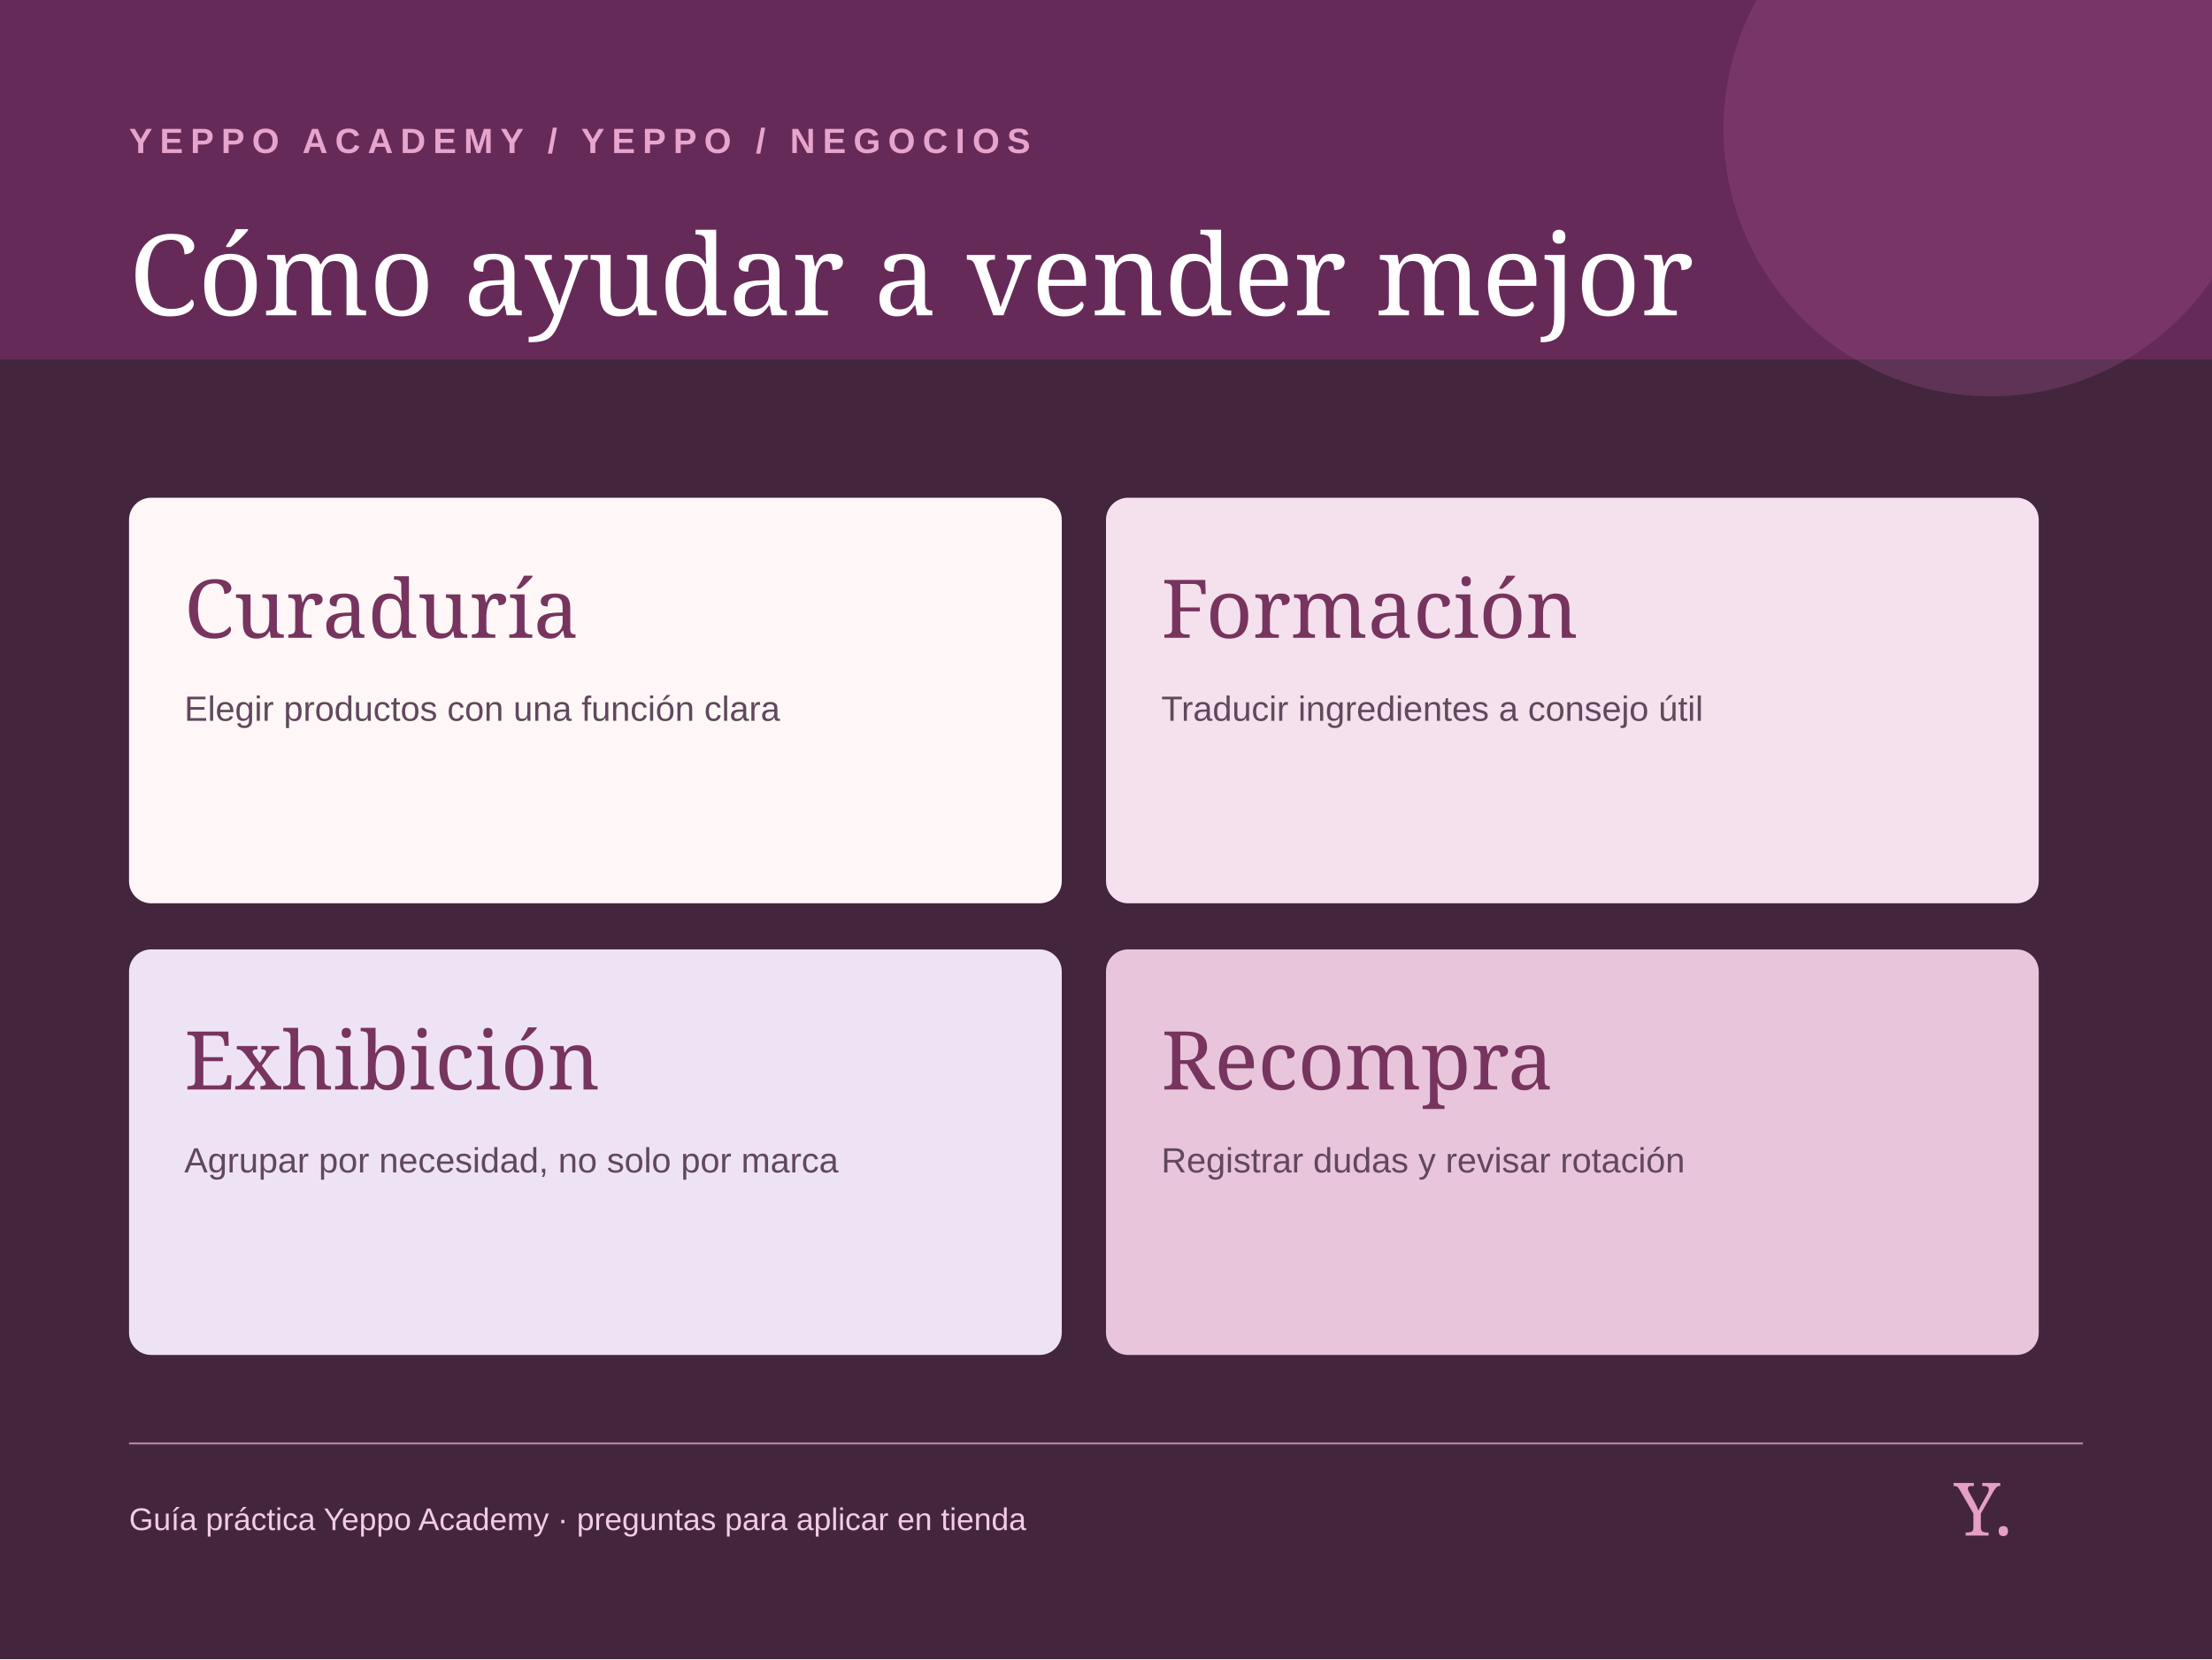
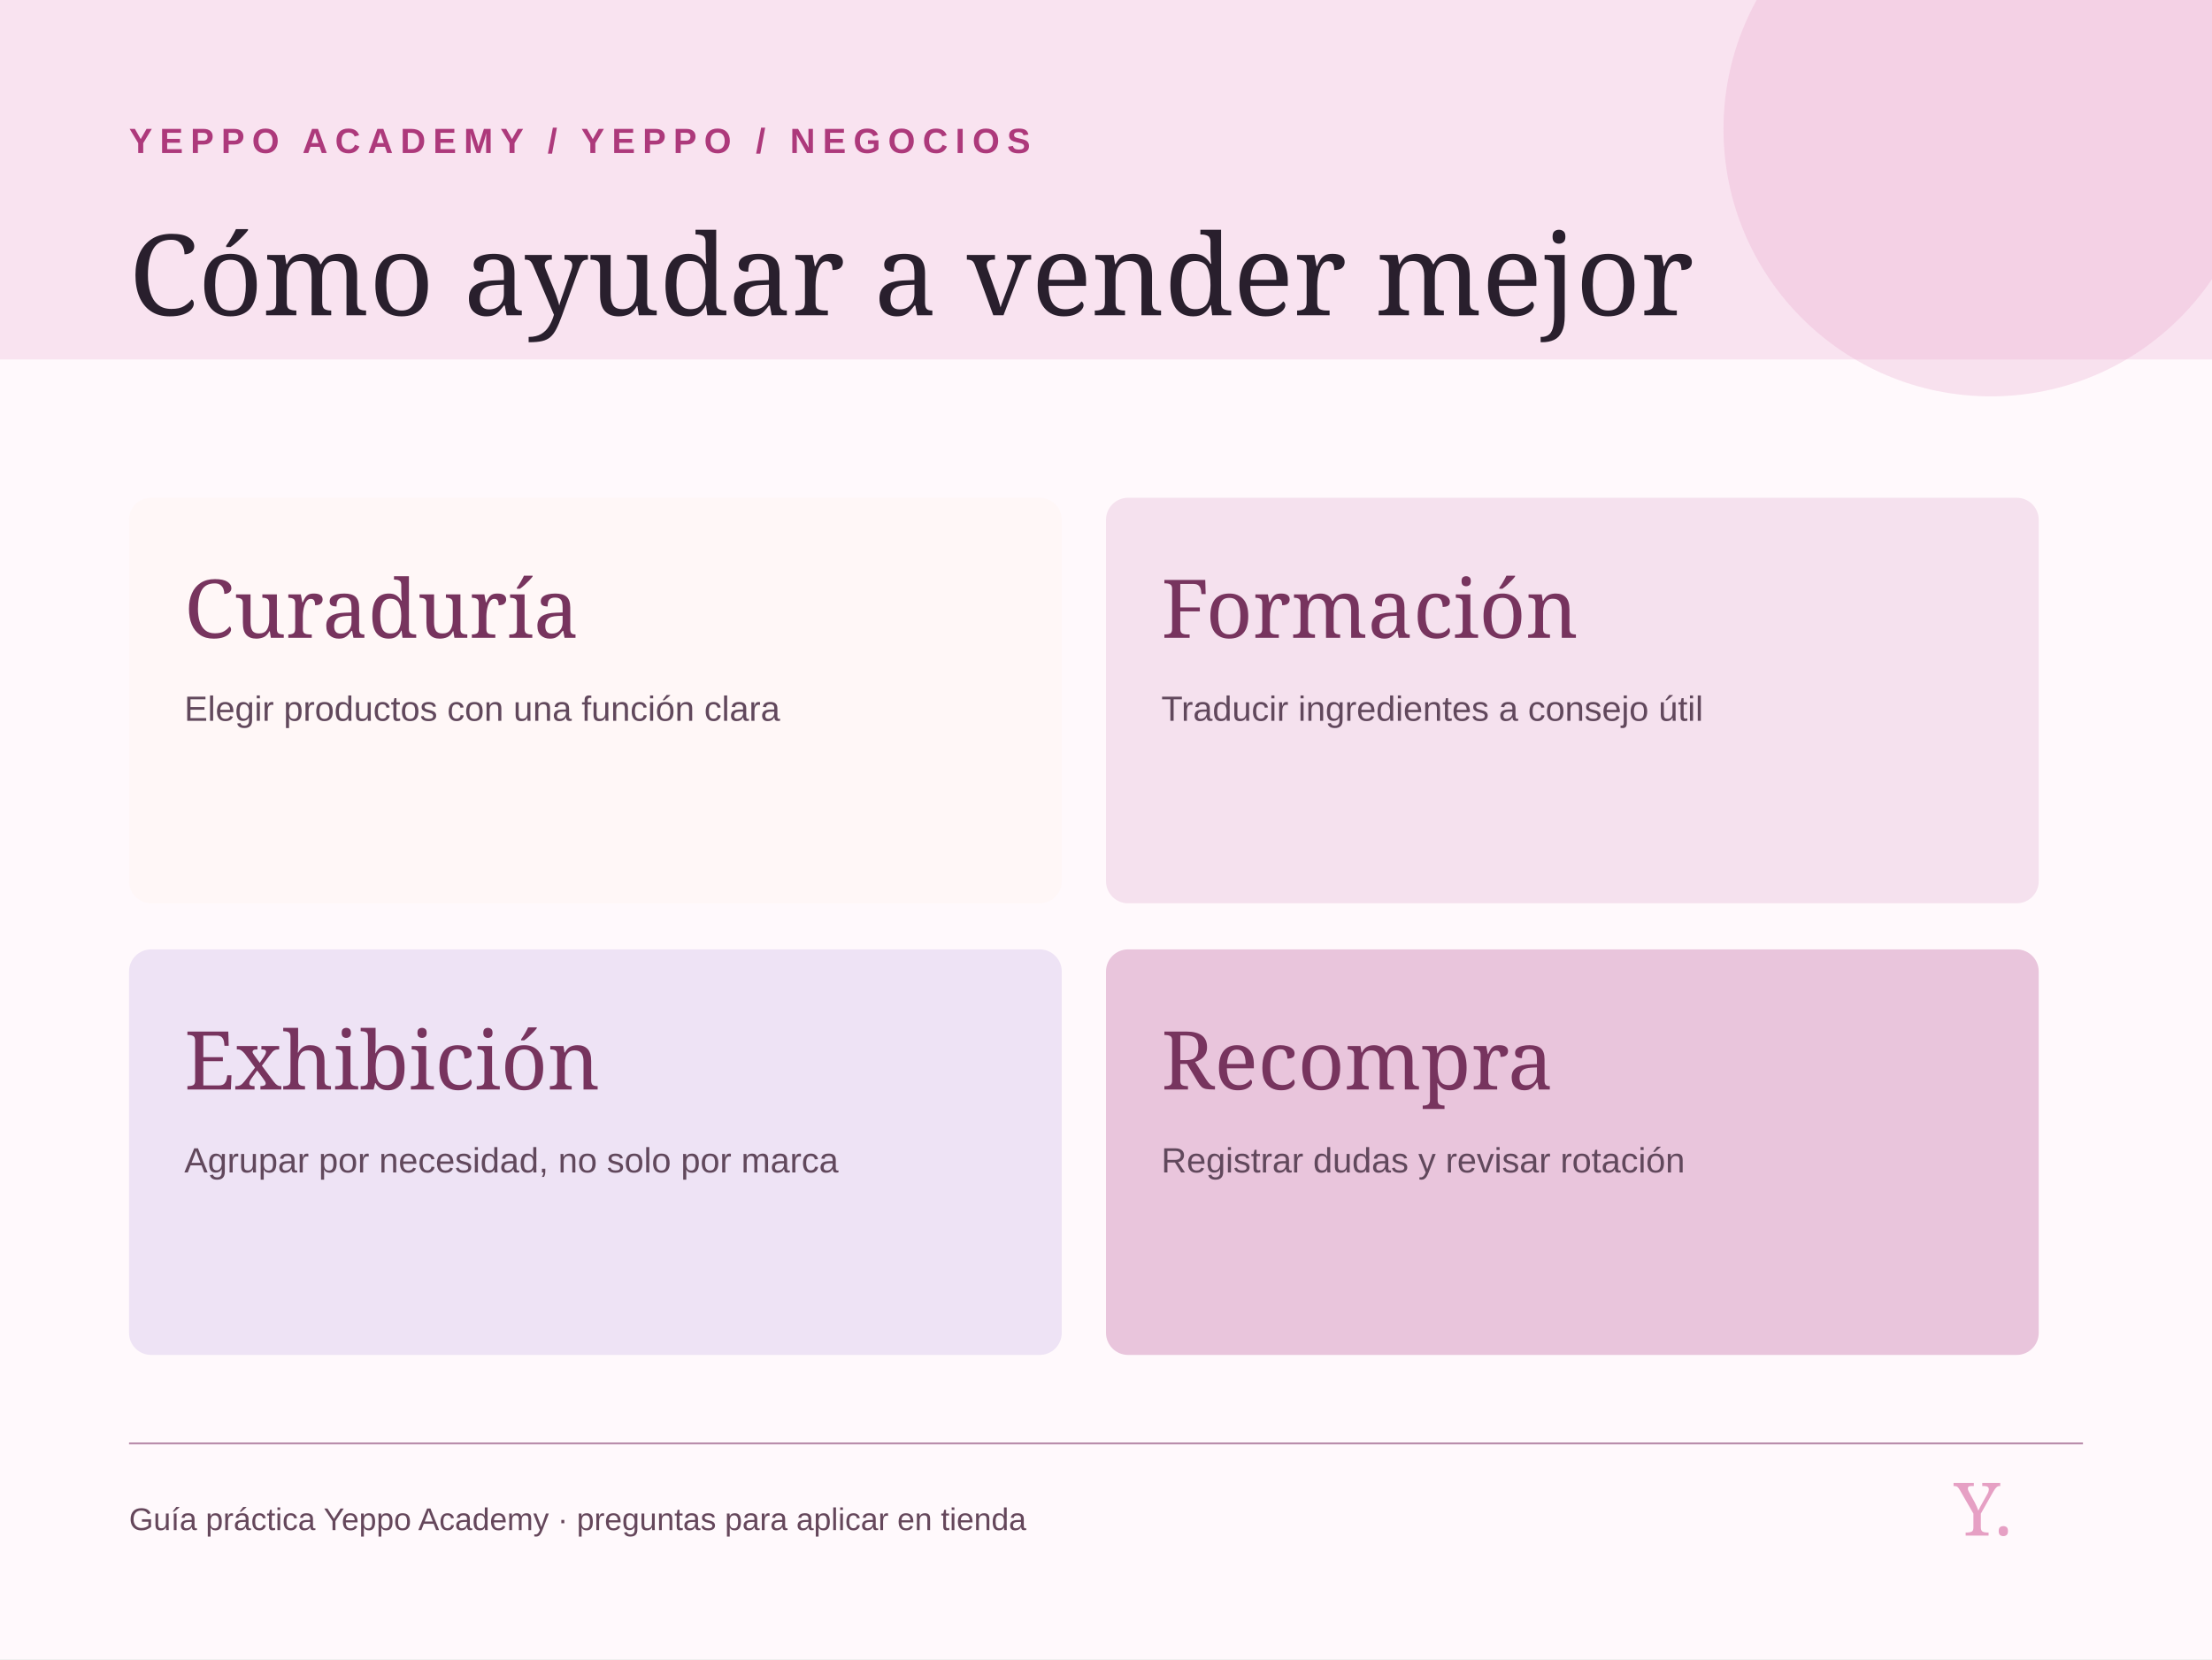
<svg xmlns="http://www.w3.org/2000/svg" width="1200" height="900" viewBox="0 0 1200 900" role="img" aria-labelledby="title desc">
-   <style>.ey{font:700 19px Arial,sans-serif;letter-spacing:4px;fill:#e7a4cc}.title{font:normal 61px Georgia,serif;fill:#fff}.head{font:normal 44px Georgia,serif;fill:#77345e}.body{font:19px Arial,sans-serif;fill:#61485c}.foot{font:17px Arial,sans-serif;fill:#f2cce1}</style>
-   <rect width="1200" height="900" fill="#43253e" />
-   <path d="M0 0 H1200 V195 H0Z" fill="#662a59" />
-   <circle cx="1080" cy="70" r="145" fill="#a55791" opacity=".28" />
+   <style>.ey{font:700 19px Arial,sans-serif;letter-spacing:4px;fill:#ad397b}.title{font:normal 61px Georgia,serif;fill:#291f2d}.head{font:normal 44px Georgia,serif;fill:#77345e}.body{font:19px Arial,sans-serif;fill:#61485c}.foot{font:17px Arial,sans-serif;fill:#65475b}</style>
+   <rect width="1200" height="900" fill="#fff9fc" />
+   <path d="M0 0 H1200 V195 H0Z" fill="#f9e3f0" />
+   <circle cx="1080" cy="70" r="145" fill="#e7a1c8" opacity=".28" />
  <text x="70" y="83" class="ey">YEPPO ACADEMY  /  YEPPO / NEGOCIOS</text>
  <text x="70" y="171" class="title">Cómo ayudar a vender mejor</text>
  <rect x="70" y="270" width="506" height="220" rx="12" fill="#fff7f7" />
  <text x="100" y="346" class="head">Curaduría</text>
  <text x="100" y="391" class="body">Elegir productos con una función clara</text>
  <rect x="600" y="270" width="506" height="220" rx="12" fill="#f5e1ee" />
  <text x="630" y="346" class="head">Formación</text>
  <text x="630" y="391" class="body">Traducir ingredientes a consejo útil</text>
  <rect x="70" y="515" width="506" height="220" rx="12" fill="#eee3f5" />
  <text x="100" y="591" class="head">Exhibición</text>
  <text x="100" y="636" class="body">Agrupar por necesidad, no solo por marca</text>
  <rect x="600" y="515" width="506" height="220" rx="12" fill="#e9c5dc" />
  <text x="630" y="591" class="head">Recompra</text>
  <text x="630" y="636" class="body">Registrar dudas y revisar rotación</text>
  <path d="M70 783 H1130" stroke="#b88aa9" />
  <text x="70" y="830" class="foot">Guía práctica Yeppo Academy · preguntas para aplicar en tienda</text>
  <text x="1060" y="833" fill="#e6a0c4" font-family="Georgia" font-size="40">Y.</text>
</svg>
